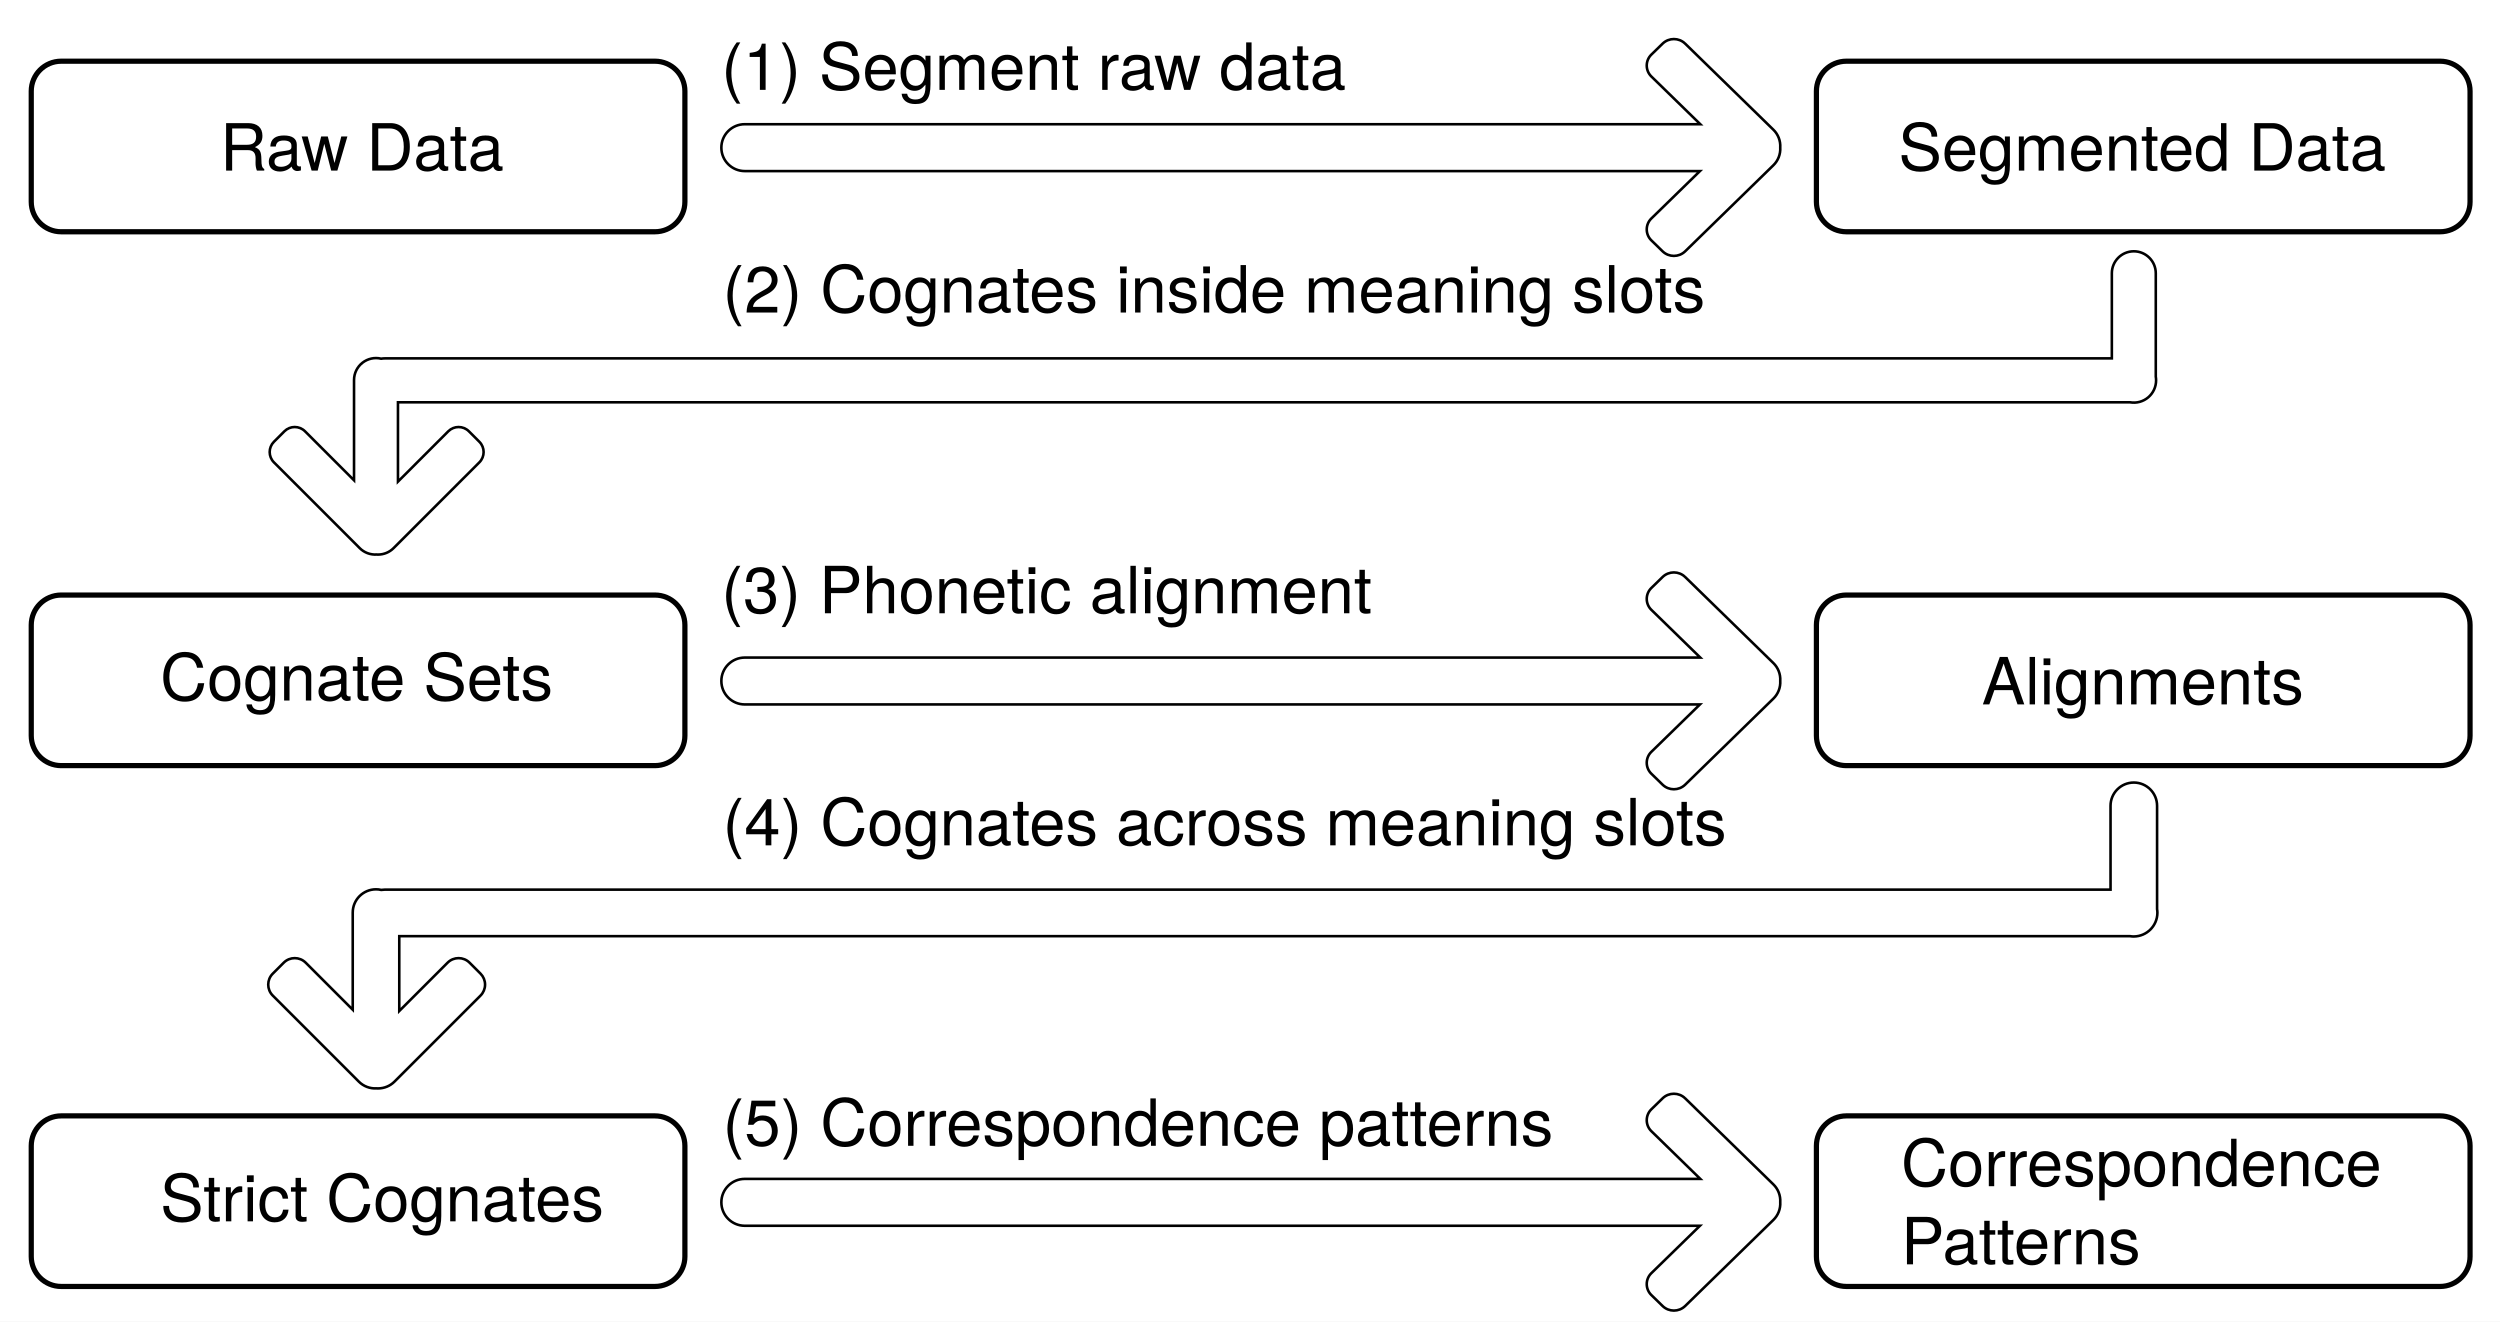
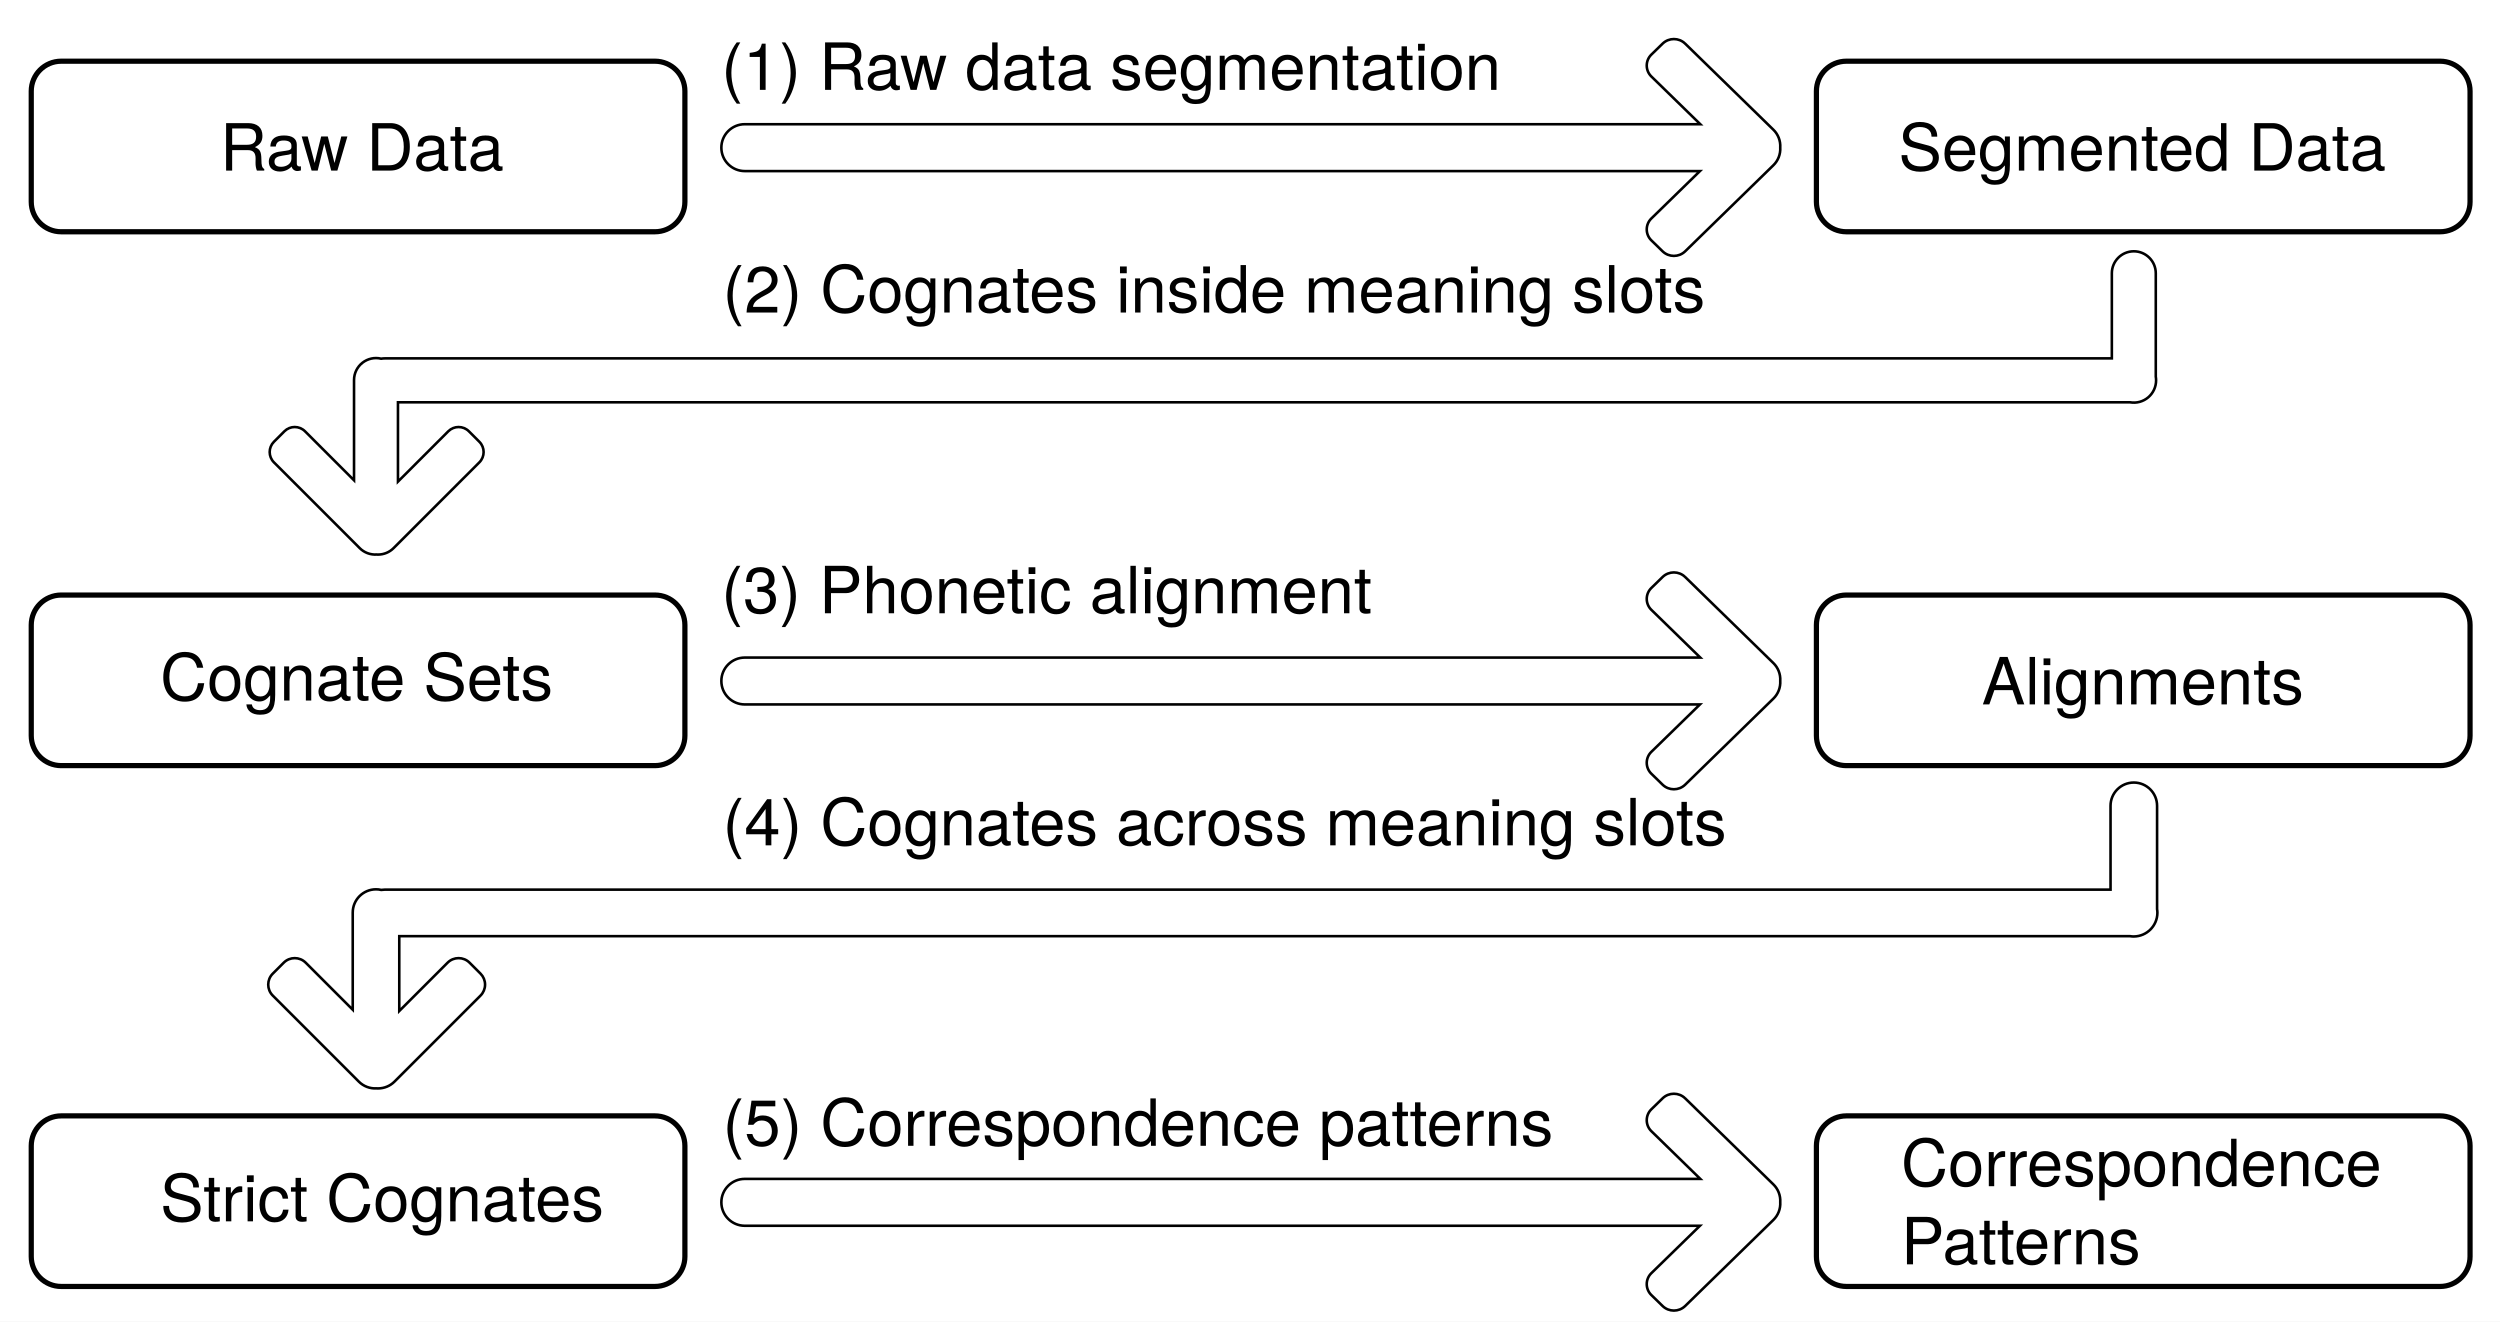
<svg xmlns="http://www.w3.org/2000/svg" width="1920" height="1015" viewBox="0 0 1920 1015">
  <defs>
    <clipPath id="clip-Web_1920_1">
      <rect width="1920" height="1015" />
    </clipPath>
  </defs>
  <g id="Web_1920_1" data-name="Web 1920 – 1" clip-path="url(#clip-Web_1920_1)">
    <rect width="1920" height="1015" fill="#fff" />
    <g id="Group_19" data-name="Group 19">
      <g id="Rectangle_6" data-name="Rectangle 6" transform="translate(22 45)" fill="#fff" stroke="#000" stroke-width="4">
        <rect width="506" height="135" rx="25" stroke="none" />
        <rect x="2" y="2" width="502" height="131" rx="23" fill="none" />
      </g>
      <text id="Raw_Data" data-name="Raw Data" transform="translate(169 131)" font-size="50" font-family="HelveticaNeue, Helvetica Neue">
        <tspan x="0" y="0">Raw Data</tspan>
      </text>
      <g id="Rectangle_6-2" data-name="Rectangle 6" transform="translate(1393 45)" fill="#fff" stroke="#000" stroke-width="4">
        <rect width="506" height="135" rx="25" stroke="none" />
        <rect x="2" y="2" width="502" height="131" rx="23" fill="none" />
      </g>
      <text id="Segmented_Data" data-name="Segmented Data" transform="translate(1458 131)" font-size="50" font-family="HelveticaNeue, Helvetica Neue">
        <tspan x="0" y="0">Segmented Data</tspan>
      </text>
-       <text id="_1_Segment_raw_data" data-name="(1) Segment raw data" transform="translate(554 69)" font-size="50" font-family="HelveticaNeue, Helvetica Neue">
-         <tspan x="0" y="0">(1) Segment raw data</tspan>
+       <text id="_1_Raw_data_segmentation" data-name="(1) Raw data segmentation" transform="translate(554 69)" font-size="50" font-family="HelveticaNeue, Helvetica Neue">
+         <tspan x="0" y="0">(1) Raw data segmentation</tspan>
      </text>
      <g id="Group_5" data-name="Group 5" transform="translate(792.416 22.235)" style="isolation: isolate">
        <path id="Union_1" data-name="Union 1" d="M73.086,163.042,5.365,96.974A17.586,17.586,0,0,1,.033,83.266,17.587,17.587,0,0,1,5.365,69.557L73.086,3.489a12.43,12.43,0,0,1,17.27,0l8.636,8.424a11.711,11.711,0,0,1,0,16.849L61.707,65.137H795.26a18,18,0,1,1,0,36H61.442l37.549,36.633a11.711,11.711,0,0,1,0,16.849l-8.636,8.424a12.428,12.428,0,0,1-17.27,0Z" transform="translate(574.844 174.297) rotate(180)" fill="rgba(0,110,255,0)" stroke="#000" stroke-width="2" />
      </g>
      <g id="Component_1_1" data-name="Component 1 – 1" transform="translate(207.112 193)">
        <path id="Union_2" data-name="Union 2" d="M88.2,384.874a16.832,16.832,0,0,1-13-4.908L9.323,314.09a11.184,11.184,0,0,1,0-15.817l8.042-8.042a11.183,11.183,0,0,1,15.816,0L70.83,327.88V250.87a16.886,16.886,0,0,1,20.838-16.4,17.02,17.02,0,0,1,2.795-.23H1420.83V168.871a16.871,16.871,0,0,1,33.742,0v79.4a17,17,0,0,1,.239,2.842,17.1,17.1,0,0,1-19.957,16.87H104.572v60.9l38.649-38.649a11.184,11.184,0,0,1,15.817,0l8.042,8.042a11.183,11.183,0,0,1,0,15.817L101.2,379.967a16.826,16.826,0,0,1-11.93,4.942Q88.736,384.908,88.2,384.874Z" transform="translate(-6.047 -152)" fill="rgba(0,110,255,0)" stroke="#000" stroke-width="2" />
      </g>
      <g id="Group_13" data-name="Group 13" transform="translate(58.463 418)" style="isolation: isolate">
        <g id="Group_5-2" data-name="Group 5" transform="translate(733.953 13.854)">
          <path id="Union_1-2" data-name="Union 1" d="M73.086,163.042,5.365,96.974A17.586,17.586,0,0,1,.033,83.266,17.587,17.587,0,0,1,5.365,69.557L73.086,3.489a12.43,12.43,0,0,1,17.27,0l8.636,8.424a11.711,11.711,0,0,1,0,16.849L61.707,65.137H795.26a18,18,0,1,1,0,36H61.442l37.549,36.633a11.711,11.711,0,0,1,0,16.849l-8.636,8.424a12.428,12.428,0,0,1-17.27,0Z" transform="translate(574.844 174.297) rotate(180)" fill="rgba(0,110,255,0)" stroke="#000" stroke-width="2" />
        </g>
      </g>
      <g id="Rectangle_6-3" data-name="Rectangle 6" transform="translate(22 455)" fill="#fff" stroke="#000" stroke-width="4">
        <rect width="506" height="135" rx="25" stroke="none" />
        <rect x="2" y="2" width="502" height="131" rx="23" fill="none" />
      </g>
      <text id="Cognate_Sets" data-name="Cognate Sets" transform="translate(123 538)" font-size="50" font-family="HelveticaNeue, Helvetica Neue">
        <tspan x="0" y="0">Cognate Sets</tspan>
      </text>
      <g id="Rectangle_6-4" data-name="Rectangle 6" transform="translate(1393 455)" fill="#fff" stroke="#000" stroke-width="4">
        <rect width="506" height="135" rx="25" stroke="none" />
        <rect x="2" y="2" width="502" height="131" rx="23" fill="none" />
      </g>
      <text id="Alignments" transform="translate(1522 541)" font-size="50" font-family="HelveticaNeue, Helvetica Neue">
        <tspan x="0" y="0">Alignments</tspan>
      </text>
      <text id="_3_Phonetic_alignment_" data-name="(3) Phonetic alignment " transform="translate(554 471)" font-size="50" font-family="HelveticaNeue, Helvetica Neue">
        <tspan x="0" y="0">(3) Phonetic alignment</tspan>
        <tspan x="0" y="60" />
      </text>
      <text id="_2_Cognates_inside_meaning_slots_" data-name="(2) Cognates inside meaning slots " transform="translate(555 240)" font-size="50" font-family="HelveticaNeue, Helvetica Neue">
        <tspan x="0" y="0">(2) Cognates inside meaning slots</tspan>
        <tspan x="0" y="60" />
      </text>
      <g id="Group_17" data-name="Group 17" transform="translate(731.467 611.843)" style="isolation: isolate">
        <g id="Group_13-2" data-name="Group 13" transform="translate(0 0)" style="isolation: isolate">
          <g id="Group_5-3" data-name="Group 5">
            <path id="Union_1-3" data-name="Union 1" d="M-442.2,224.033a17.829,17.829,0,0,1-13.708-5.2l-66.068-66.068a11.914,11.914,0,0,1,0-16.849l8.424-8.424a11.915,11.915,0,0,1,16.849,0l36.132,36.132V89.027A17.871,17.871,0,0,1-442.7,71.157a17.919,17.919,0,0,1,4,.45,18.008,18.008,0,0,1,2.758-.212H889.428V7.027a17.871,17.871,0,0,1,35.742,0V86.339a18.008,18.008,0,0,1,.238,2.926,18.283,18.283,0,0,1-18.109,18.11,18.007,18.007,0,0,1-2.927-.239h-1329.2v57.485L-387.7,127.49a11.914,11.914,0,0,1,16.848,0l8.425,8.424a11.881,11.881,0,0,1,3.489,8.425,11.88,11.88,0,0,1-3.489,8.424l-66.068,66.068a17.818,17.818,0,0,1-12.639,5.234Q-441.667,224.064-442.2,224.033Z" transform="translate(0 0)" fill="none" stroke="#000" stroke-width="2" />
          </g>
        </g>
      </g>
      <text id="_4_Cognates_across_meaning_slots_" data-name="(4) Cognates across meaning slots " transform="translate(555 649.224)" font-size="50" font-family="HelveticaNeue, Helvetica Neue">
        <tspan x="0" y="0">(4) Cognates across meaning slots</tspan>
        <tspan x="0" y="60" />
      </text>
      <g id="Rectangle_6-5" data-name="Rectangle 6" transform="translate(22 855)" fill="#fff" stroke="#000" stroke-width="4">
        <rect width="506" height="135" rx="25" stroke="none" />
        <rect x="2" y="2" width="502" height="131" rx="23" fill="none" />
      </g>
      <text id="Strict_Cognates" data-name="Strict Cognates" transform="translate(123 938)" font-size="50" font-family="HelveticaNeue, Helvetica Neue">
        <tspan x="0" y="0">Strict Cognates</tspan>
      </text>
      <g id="Rectangle_6-6" data-name="Rectangle 6" transform="translate(1393 855)" fill="#fff" stroke="#000" stroke-width="4">
        <rect width="506" height="135" rx="25" stroke="none" />
        <rect x="2" y="2" width="502" height="131" rx="23" fill="none" />
      </g>
      <text id="Correspondence_Patterns" data-name="Correspondence Patterns" transform="translate(1460 911)" font-size="50" font-family="HelveticaNeue, Helvetica Neue">
        <tspan x="0" y="0">Correspondence</tspan>
        <tspan x="0" y="60">Patterns</tspan>
      </text>
      <text id="_5_Correspondence_patterns_" data-name="(5) Correspondence patterns " transform="translate(555 880)" font-size="50" font-family="HelveticaNeue, Helvetica Neue">
        <tspan x="0" y="0">(5) Correspondence patterns</tspan>
        <tspan x="0" y="60" />
      </text>
      <g id="Group_13-3" data-name="Group 13" transform="translate(58.463 818.381)" style="isolation: isolate">
        <g id="Group_5-4" data-name="Group 5" transform="translate(733.953 13.854)">
          <path id="Union_1-4" data-name="Union 1" d="M73.086,163.042,5.365,96.974A17.586,17.586,0,0,1,.033,83.266,17.587,17.587,0,0,1,5.365,69.557L73.086,3.489a12.43,12.43,0,0,1,17.27,0l8.636,8.424a11.711,11.711,0,0,1,0,16.849L61.707,65.137H795.26a18,18,0,1,1,0,36H61.442l37.549,36.633a11.711,11.711,0,0,1,0,16.849l-8.636,8.424a12.428,12.428,0,0,1-17.27,0Z" transform="translate(574.844 174.297) rotate(180)" fill="rgba(0,110,255,0)" stroke="#000" stroke-width="2" />
        </g>
      </g>
    </g>
  </g>
</svg>
